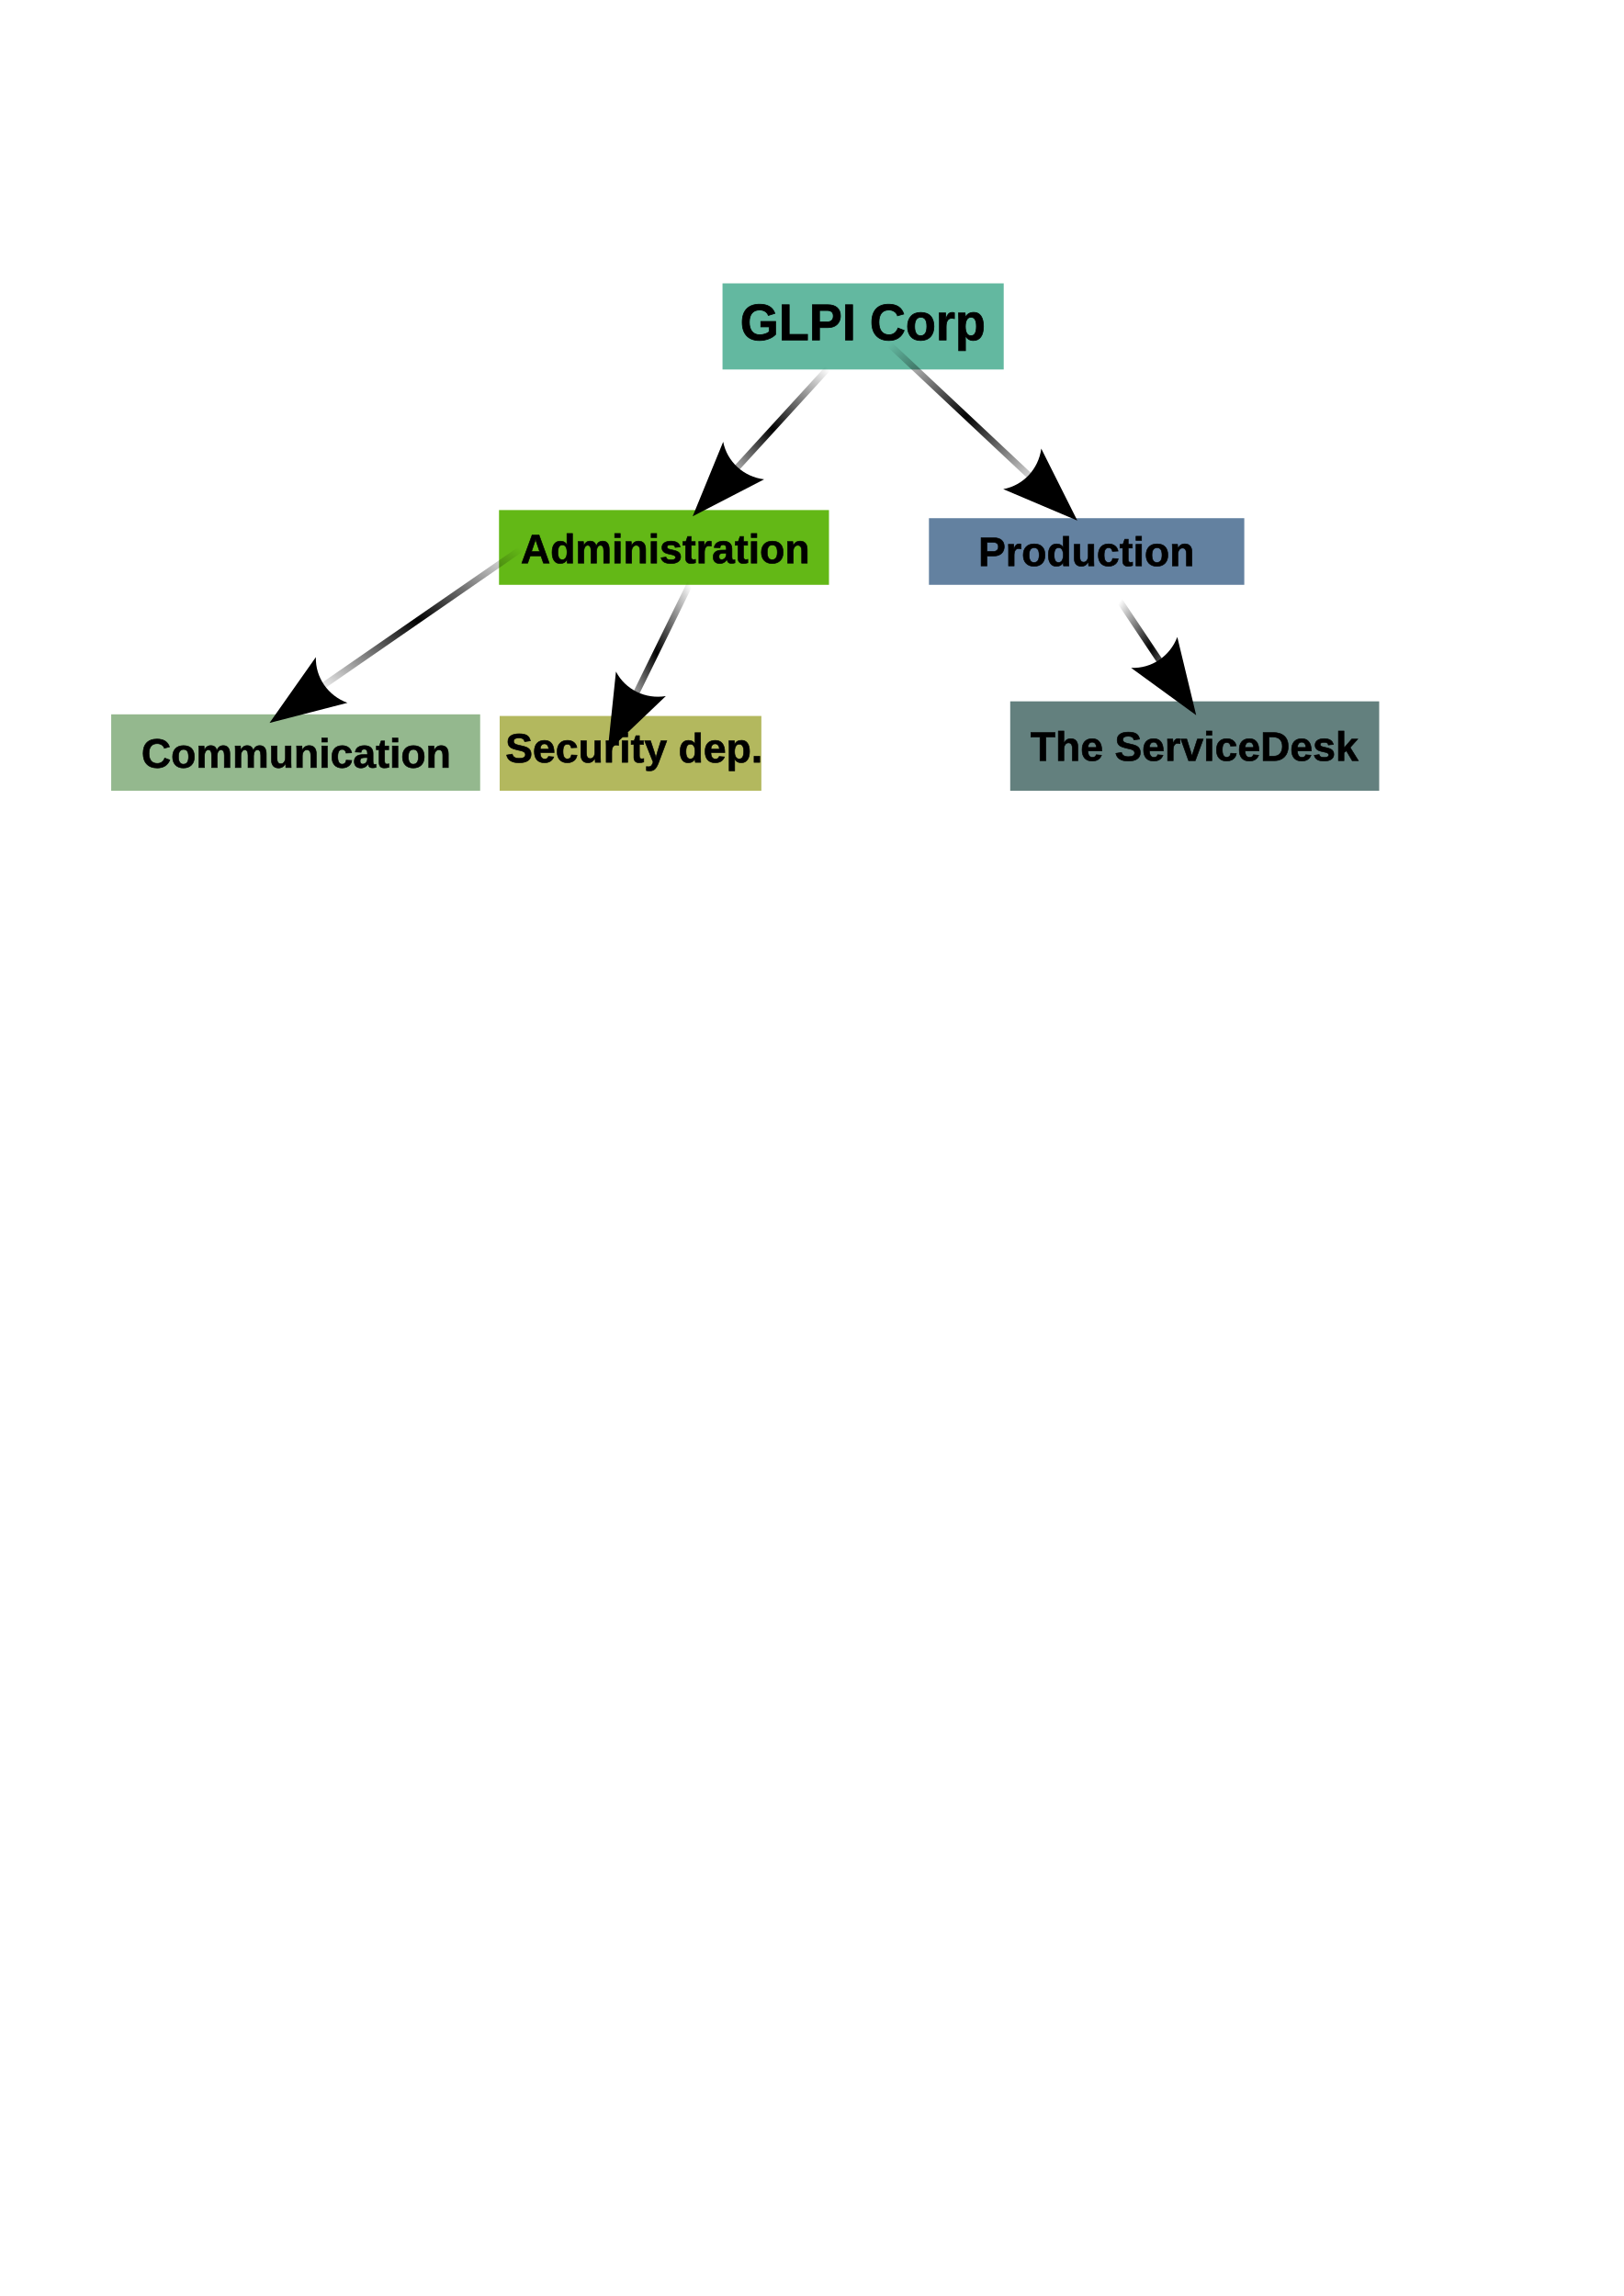
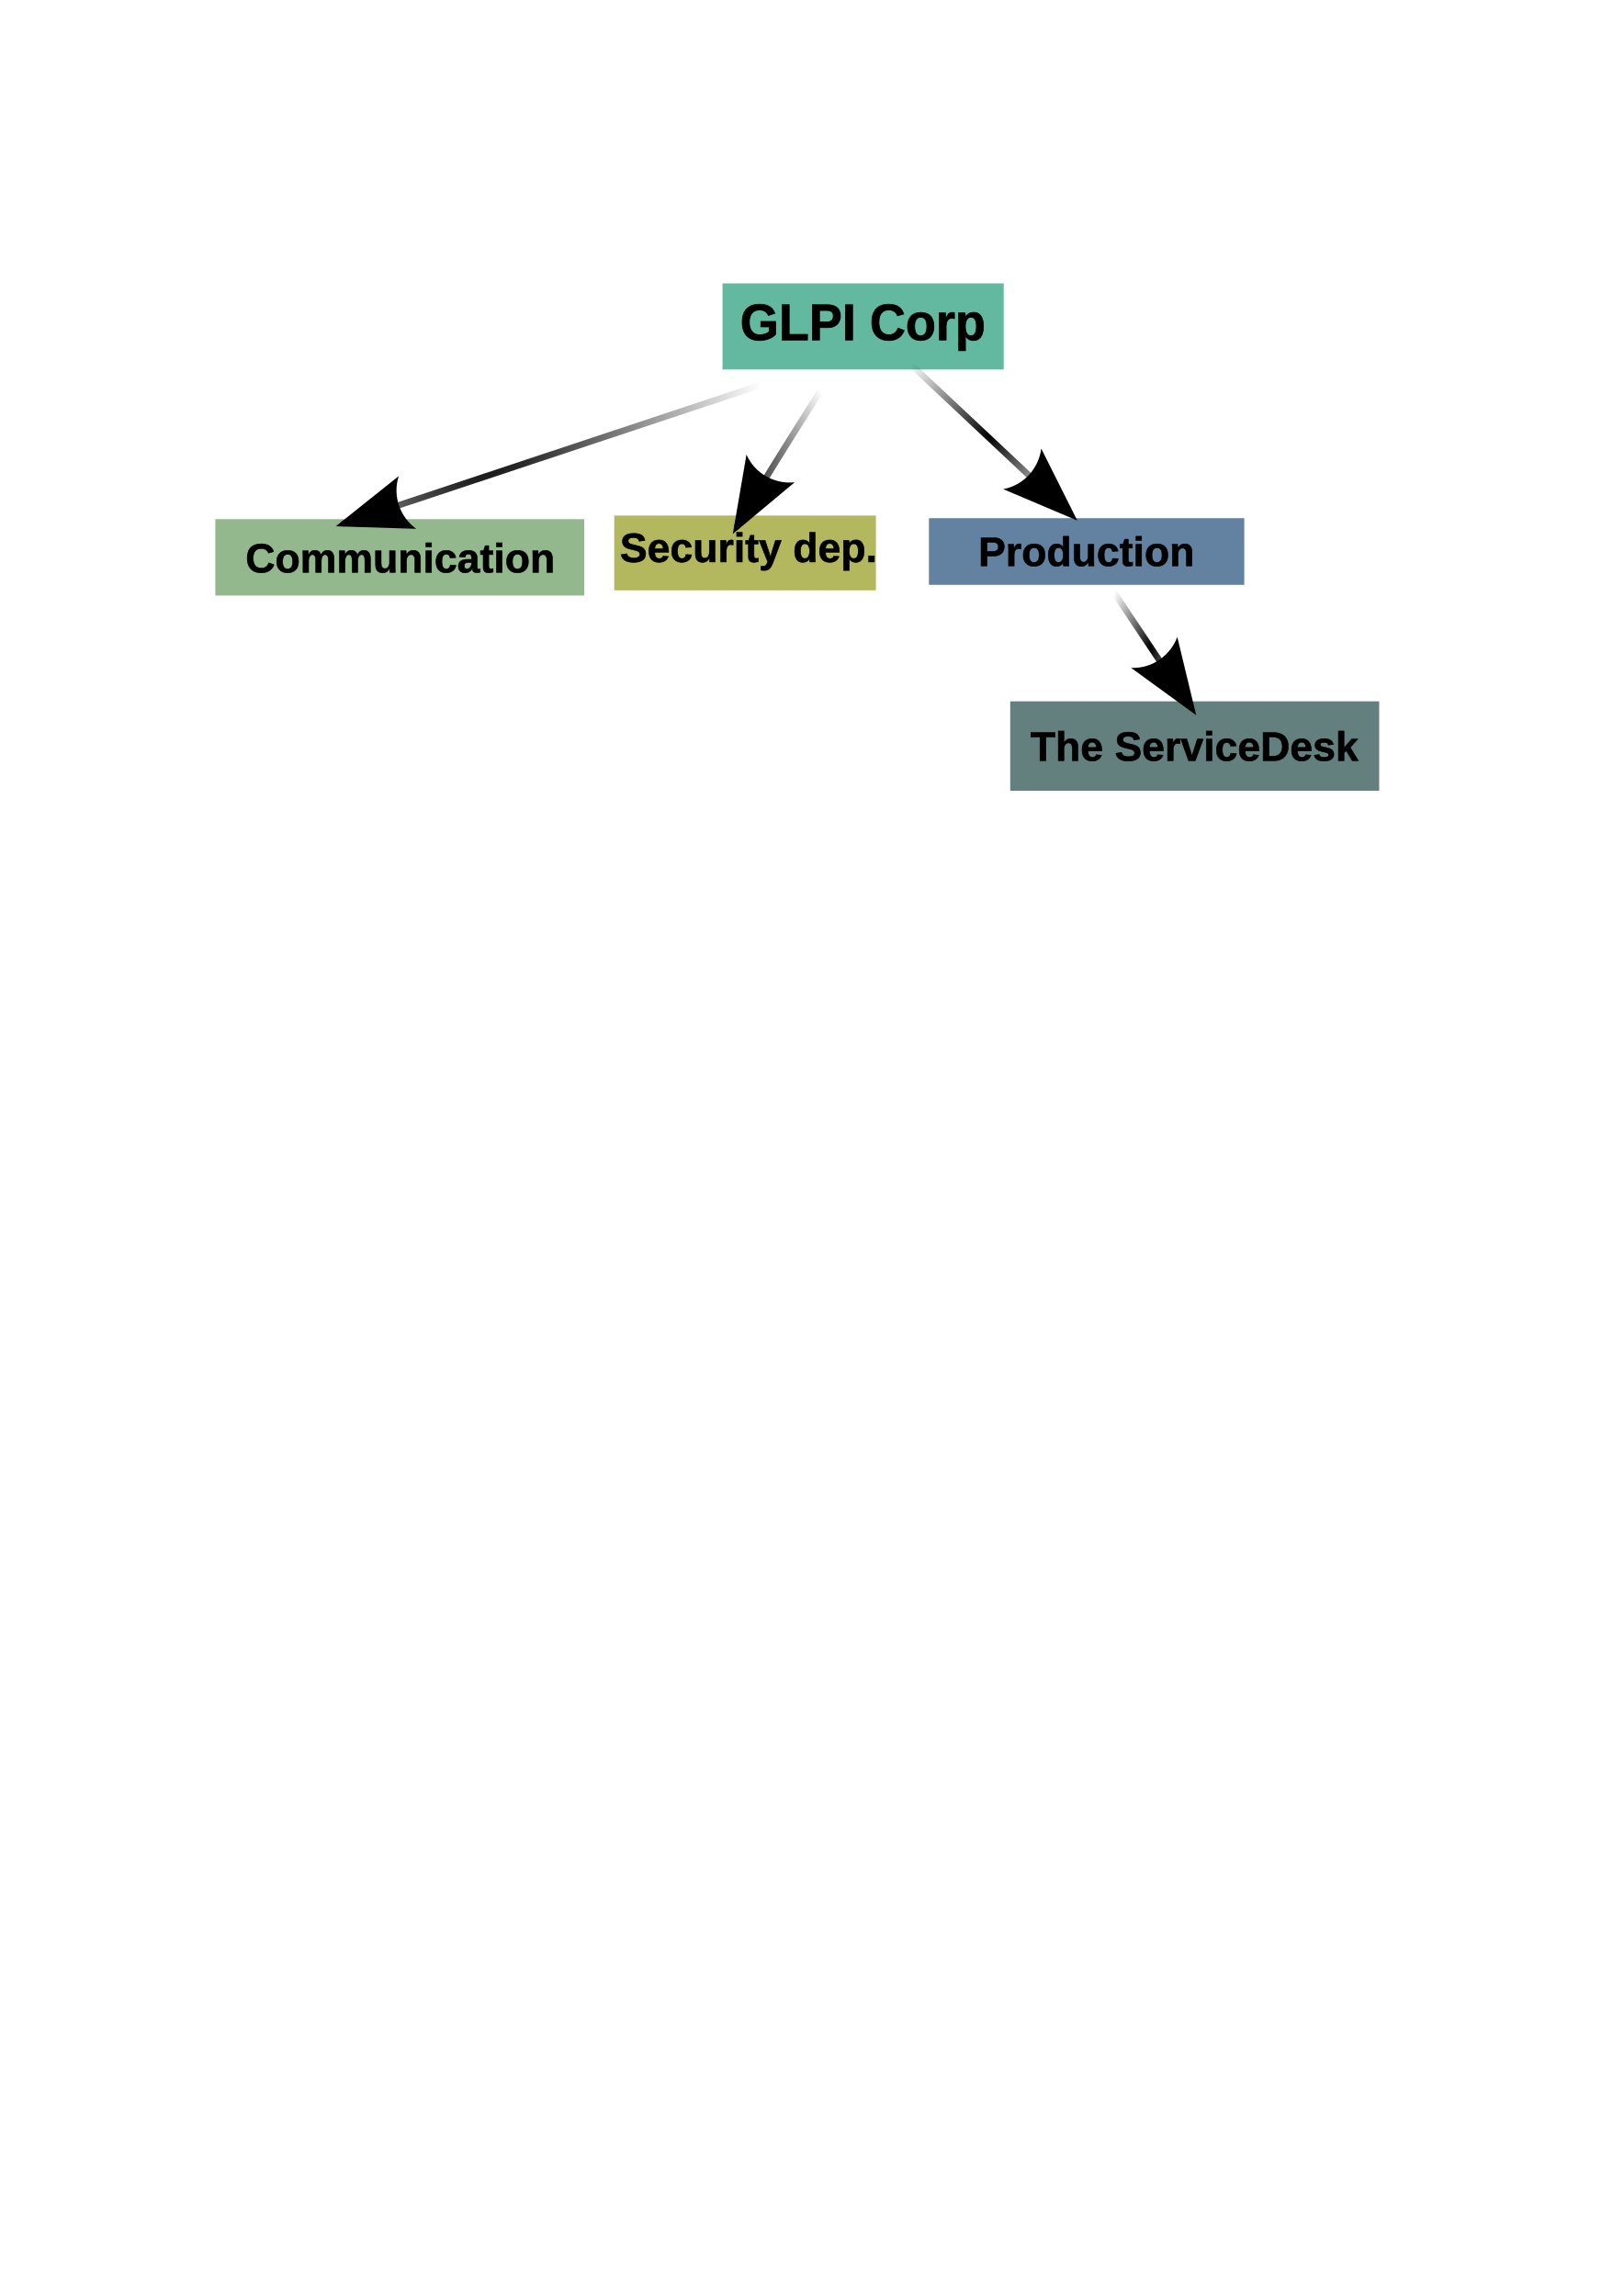
<svg xmlns="http://www.w3.org/2000/svg" xmlns:ns1="http://www.openswatchbook.org/uri/2009/osb" xmlns:xlink="http://www.w3.org/1999/xlink" width="210mm" height="297mm" id="svg2" version="1.1">
  <defs id="defs4">
    <linearGradient id="linearGradient6004">
      <stop style="stop-color:#000000;stop-opacity:1;" offset="0" id="stop6006" />
      <stop style="stop-color:#000000;stop-opacity:0;" offset="1" id="stop6008" />
    </linearGradient>
    <marker orient="auto" refY="0.0" refX="0.0" id="Arrow2Lend" style="overflow:visible;">
      <path id="path5498" style="font-size:12.0;fill-rule:evenodd;stroke-width:0.625;stroke-linejoin:round;" d="M 8.719,4.034 L -2.207,0.016 L 8.719,-4.002 C 6.973,-1.63 6.983,1.616 8.719,4.034 z " transform="scale(1.1) rotate(180) translate(1,0)" />
    </marker>
    <linearGradient id="linearGradient5356" ns1:paint="solid">
      <stop style="stop-color:#631b00;stop-opacity:1;" offset="0" id="stop5358" />
    </linearGradient>
-     <radialGradient xlink:href="#linearGradient6004" id="radialGradient6010" cx="-298.711" cy="102.984" fx="-298.711" fy="102.984" r="512.026" gradientTransform="matrix(0.1390457,0,0,0.09650281,245.5188,293.3502)" gradientUnits="userSpaceOnUse" />
-     <radialGradient xlink:href="#linearGradient6004" id="radialGradient6012" cx="542.327" cy="217.68" fx="542.327" fy="217.68" r="168.13" gradientTransform="matrix(0.1390457,0,0,0.2800536,245.5188,258.2743)" gradientUnits="userSpaceOnUse" />
-     <radialGradient xlink:href="#linearGradient6004" id="radialGradient6014" cx="2279.64" cy="199.736" fx="2279.64" fy="199.736" r="154.657" gradientTransform="matrix(0.1390457,0,0,0.2061181,245.5188,275.5722)" gradientUnits="userSpaceOnUse" />
-     <radialGradient xlink:href="#linearGradient6004" id="radialGradient6016" cx="950.091" cy="-569.617" fx="950.091" fy="-569.617" r="274.652" gradientTransform="matrix(0.1390457,0,0,0.1518313,245.5188,296.2519)" gradientUnits="userSpaceOnUse" />
-     <radialGradient xlink:href="#linearGradient6004" id="radialGradient6018" cx="1632.223" cy="-613.2" fx="1632.223" fy="-613.2" r="382.68" gradientTransform="matrix(0.1390457,0,0,0.1305073,245.5188,283.7332)" gradientUnits="userSpaceOnUse" />
+     <radialGradient xlink:href="#linearGradient6004" id="radialGradient6014" cx="2279.64" cy="199.736" fx="2279.64" fy="199.736" r="154.657" gradientTransform="matrix(0.1386247,-0.01081238,0.02056877,0.2637106,242.3702,288.7172)" gradientUnits="userSpaceOnUse" />
+     <radialGradient xlink:href="#linearGradient6004" id="radialGradient6016" cx="803.671" cy="-469.049" fx="803.671" fy="-469.049" r="274.652" gradientTransform="matrix(0.1925927,-0.00979451,0.01175436,0.2311301,207.998,341.3184)" gradientUnits="userSpaceOnUse" />
+     <radialGradient xlink:href="#linearGradient6004" id="radialGradient6018" cx="1568.679" cy="-526.683" fx="1568.679" fy="-526.683" r="382.68" gradientTransform="matrix(8.6688846e-4,-0.139043,0.1330032,8.29232e-4,552.615,431.1638)" gradientUnits="userSpaceOnUse" />
+     <radialGradient xlink:href="#linearGradient6004-0" id="radialGradient6016-2" cx="950.091" cy="-569.617" fx="950.091" fy="-569.617" r="274.652" gradientTransform="matrix(0.1390457,0,0,0.1518313,245.5188,296.2519)" gradientUnits="userSpaceOnUse" />
+     <linearGradient id="linearGradient6004-0">
+       <stop style="stop-color:#000000;stop-opacity:1;" offset="0" id="stop6006-6" />
+       <stop style="stop-color:#000000;stop-opacity:0;" offset="1" id="stop6008-1" />
+     </linearGradient>
+     <marker orient="auto" refY="0" refX="0" id="Arrow2Lend-5" style="overflow:visible">
+       <path id="path5498-5" style="font-size:12px;fill-rule:evenodd;stroke-width:0.625;stroke-linejoin:round" d="M 8.719,4.034 -2.207,0.016 8.719,-4.002 c -1.745,2.372 -1.735,5.617 -6e-7,8.035 z" transform="matrix(-1.1,0,0,-1.1,-1.1,0)" />
+     </marker>
+     <radialGradient r="274.652" fy="-649.606" fx="-907.387" cy="-649.606" cx="-907.387" gradientTransform="matrix(0.4716549,0.131058,-0.1561446,0.561938,562.8554,698.589)" gradientUnits="userSpaceOnUse" id="radialGradient3054" xlink:href="#linearGradient6004-0" />
  </defs>
  <g id="layer1">
    <g id="g5372" transform="matrix(0.1390457,0,0,0.1390457,333.7135,237.3234)">
      <rect y="-710.495" x="140" height="302.857" width="988.571" id="rect3811-0" style="fill:#63b8a0;fill-opacity:1;stroke:#000000;stroke-width:0;stroke-linecap:round;stroke-linejoin:round;stroke-miterlimit:4;stroke-opacity:1;stroke-dasharray:none;stroke-dashoffset:0" />
      <text transform="scale(0.9830302,1.017263)" id="text2987" y="-502.478" x="205.46" style="font-size:177.487px;font-style:normal;font-variant:normal;font-weight:bold;font-stretch:normal;line-height:125%;letter-spacing:0px;word-spacing:0px;fill:#000000;fill-opacity:1;stroke:#000000;stroke-width:2.465;stroke-miterlimit:4;stroke-opacity:1;stroke-dasharray:none;font-family:Arial;-inkscape-font-specification:Arial Bold" xml:space="preserve">
        <tspan style="stroke-width:2.465" y="-502.478" x="205.46" id="tspan2989">GLPI Corp</tspan>
      </text>
    </g>
-     <g id="g5425" transform="matrix(0.1390457,0,0,0.1390457,251.8752,306.449)">
+     <g id="g5425" transform="matrix(0.1390457,0,0,0.1390457,307.8626,208.471)">
      <rect y="313.505" x="-54.857" height="262.857" width="920" id="rect3811-03-9" style="fill:#b3b85e;fill-opacity:1;stroke:#000000;stroke-width:0;stroke-linecap:round;stroke-linejoin:round;stroke-miterlimit:4;stroke-opacity:1;stroke-dasharray:none;stroke-dashoffset:0" />
      <text id="text2991" y="476.668" x="-34.689" style="font-size:144px;font-style:normal;font-variant:normal;font-weight:bold;font-stretch:normal;line-height:125%;letter-spacing:0px;word-spacing:0px;fill:#000000;fill-opacity:1;stroke:#000000;stroke-width:2;stroke-miterlimit:4;stroke-opacity:1;stroke-dasharray:none;font-family:Arial;-inkscape-font-specification:Arial Bold" xml:space="preserve">
        <tspan y="476.668" x="-34.689" id="tspan2993">Security dep.</tspan>
      </text>
    </g>
-     <g id="g5430" transform="matrix(0.1390457,0,0,0.1390457,251.8752,305.6544)">
+     <g id="g5430" transform="matrix(0.1390457,0,0,0.1390457,302.7728,210.2214)">
      <rect y="313.505" x="-1420.571" height="268.571" width="1297.143" id="rect3811-03" style="fill:#94b88e;fill-opacity:1;stroke:#000000;stroke-width:0;stroke-linecap:round;stroke-linejoin:round;stroke-miterlimit:4;stroke-opacity:1;stroke-dasharray:none;stroke-dashoffset:0" />
      <text id="text2995" y="500.852" x="-1314.344" style="font-size:144px;font-style:normal;font-variant:normal;font-weight:bold;font-stretch:normal;line-height:125%;letter-spacing:0px;word-spacing:0px;fill:#000000;fill-opacity:1;stroke:#000000;stroke-width:2;stroke-miterlimit:4;stroke-opacity:1;stroke-dasharray:none;font-family:Arial;-inkscape-font-specification:Arial Bold" xml:space="preserve">
        <tspan y="500.852" x="-1314.344" id="tspan2997">Communication</tspan>
      </text>
    </g>
    <g id="g5440" transform="matrix(0.1390457,0,0,0.1390457,223.2715,299.6953)">
      <rect y="-333.352" x="1660" height="234.286" width="1108.571" id="rect3811-03-3" style="fill:#6381a0;fill-opacity:1;stroke:#000000;stroke-width:0;stroke-linecap:round;stroke-linejoin:round;stroke-miterlimit:4;stroke-opacity:1;stroke-dasharray:none;stroke-dashoffset:0" />
      <text id="text2999" y="-165.514" x="1833.684" style="font-size:144px;font-style:normal;font-variant:normal;font-weight:bold;font-stretch:normal;line-height:125%;letter-spacing:0px;word-spacing:0px;fill:#000000;fill-opacity:1;stroke:#000000;stroke-width:2;stroke-miterlimit:4;stroke-opacity:1;stroke-dasharray:none;font-family:Arial;-inkscape-font-specification:Arial Bold" xml:space="preserve">
        <tspan y="-165.514" x="1833.684" id="tspan3001">Production</tspan>
      </text>
    </g>
    <g id="g5445" transform="matrix(0.1390457,0,0,0.1390457,240.7515,328.0607)">
      <rect y="106.648" x="1820" height="314.286" width="1297.143" id="rect3811-03-0" style="fill:#63807e;fill-opacity:1;stroke:#000000;stroke-width:0;stroke-linecap:round;stroke-linejoin:round;stroke-miterlimit:4;stroke-opacity:1;stroke-dasharray:none;stroke-dashoffset:0" />
      <text id="text3003" y="315.295" x="1891.06" style="font-size:144px;font-style:normal;font-variant:normal;font-weight:bold;font-stretch:normal;line-height:125%;letter-spacing:0px;word-spacing:0px;fill:#000000;fill-opacity:1;stroke:#000000;stroke-width:2;stroke-miterlimit:4;stroke-opacity:1;stroke-dasharray:none;font-family:Arial;-inkscape-font-specification:Arial Bold" xml:space="preserve">
        <tspan y="315.295" x="1891.06" id="tspan3005">The ServiceDesk</tspan>
      </text>
    </g>
-     <g id="g5435" transform="matrix(0.1390457,0,0,0.1390457,303.5207,296.1199)">
-       <rect y="-336.209" x="-428.572" height="262.857" width="1160" id="rect3811" style="fill:#63b816;fill-opacity:1;stroke:#000000;stroke-width:0;stroke-linecap:round;stroke-linejoin:round;stroke-miterlimit:4;stroke-opacity:1;stroke-dasharray:none;stroke-dashoffset:0" />
-       <text id="text3007" y="-149.514" x="-352.044" style="font-size:144px;font-style:normal;font-variant:normal;font-weight:bold;font-stretch:normal;line-height:125%;letter-spacing:0px;word-spacing:0px;fill:#000000;fill-opacity:1;stroke:#000000;stroke-width:2;stroke-miterlimit:4;stroke-opacity:1;stroke-dasharray:none;font-family:Arial;-inkscape-font-specification:Arial Bold" xml:space="preserve">
-         <tspan y="-149.514" x="-352.044" id="tspan3009">Administration</tspan>
-       </text>
-     </g>
-     <path style="fill:none;stroke:url(#radialGradient6016);stroke-width:3.073;stroke-linecap:round;stroke-linejoin:miter;stroke-miterlimit:50;stroke-opacity:1;stroke-dasharray:none;marker-end:url(#Arrow2Lend)" d="m 414.757,169.122 -73.454,80.249" id="path5464" />
+     <path style="fill:none;stroke:url(#radialGradient6016);stroke-width:3.073;stroke-linecap:round;stroke-linejoin:miter;stroke-miterlimit:50;stroke-opacity:1;stroke-dasharray:none;marker-end:url(#Arrow2Lend)" d="m 414.757,169.122 c -18.33,29.594 -39.235,61.763 -54.553,88.344" id="path5464" />
    <path style="fill:none;stroke:url(#radialGradient6018);stroke-width:3.073;stroke-linecap:round;stroke-linejoin:miter;stroke-miterlimit:50;stroke-opacity:1;stroke-dasharray:none;marker-end:url(#Arrow2Lend)" d="m 420.319,154.82 103.291,96.935" id="path5466" />
    <path style="fill:none;stroke:url(#radialGradient6014);stroke-width:3.073;stroke-linecap:round;stroke-linejoin:miter;stroke-miterlimit:50;stroke-opacity:1;stroke-dasharray:none;marker-end:url(#Arrow2Lend)" d="m 542.045,285.921 40.361,60.386" id="path5468" />
-     <path style="fill:none;stroke:url(#radialGradient6012);stroke-width:3.073;stroke-linecap:round;stroke-linejoin:miter;stroke-miterlimit:50;stroke-opacity:1;stroke-dasharray:none;marker-end:url(#Arrow2Lend)" d="m 343.248,273.208 -44.495,90.578" id="path5470" />
-     <path style="fill:none;stroke:url(#radialGradient6010);stroke-width:3.073;stroke-linecap:round;stroke-linejoin:miter;stroke-miterlimit:50;stroke-opacity:1;stroke-dasharray:none;marker-end:url(#Arrow2Lend)" d="M 274.122,254.933 135.077,351.073" id="path5472" />
+     <path style="fill:none;stroke:url(#radialGradient3054);stroke-width:3.073;stroke-linecap:round;stroke-linejoin:miter;stroke-miterlimit:50;stroke-opacity:1;stroke-dasharray:none;marker-end:url(#Arrow2Lend)" d="M 429.957,168.896 167.997,255.968" id="path5464-4" />
  </g>
</svg>
